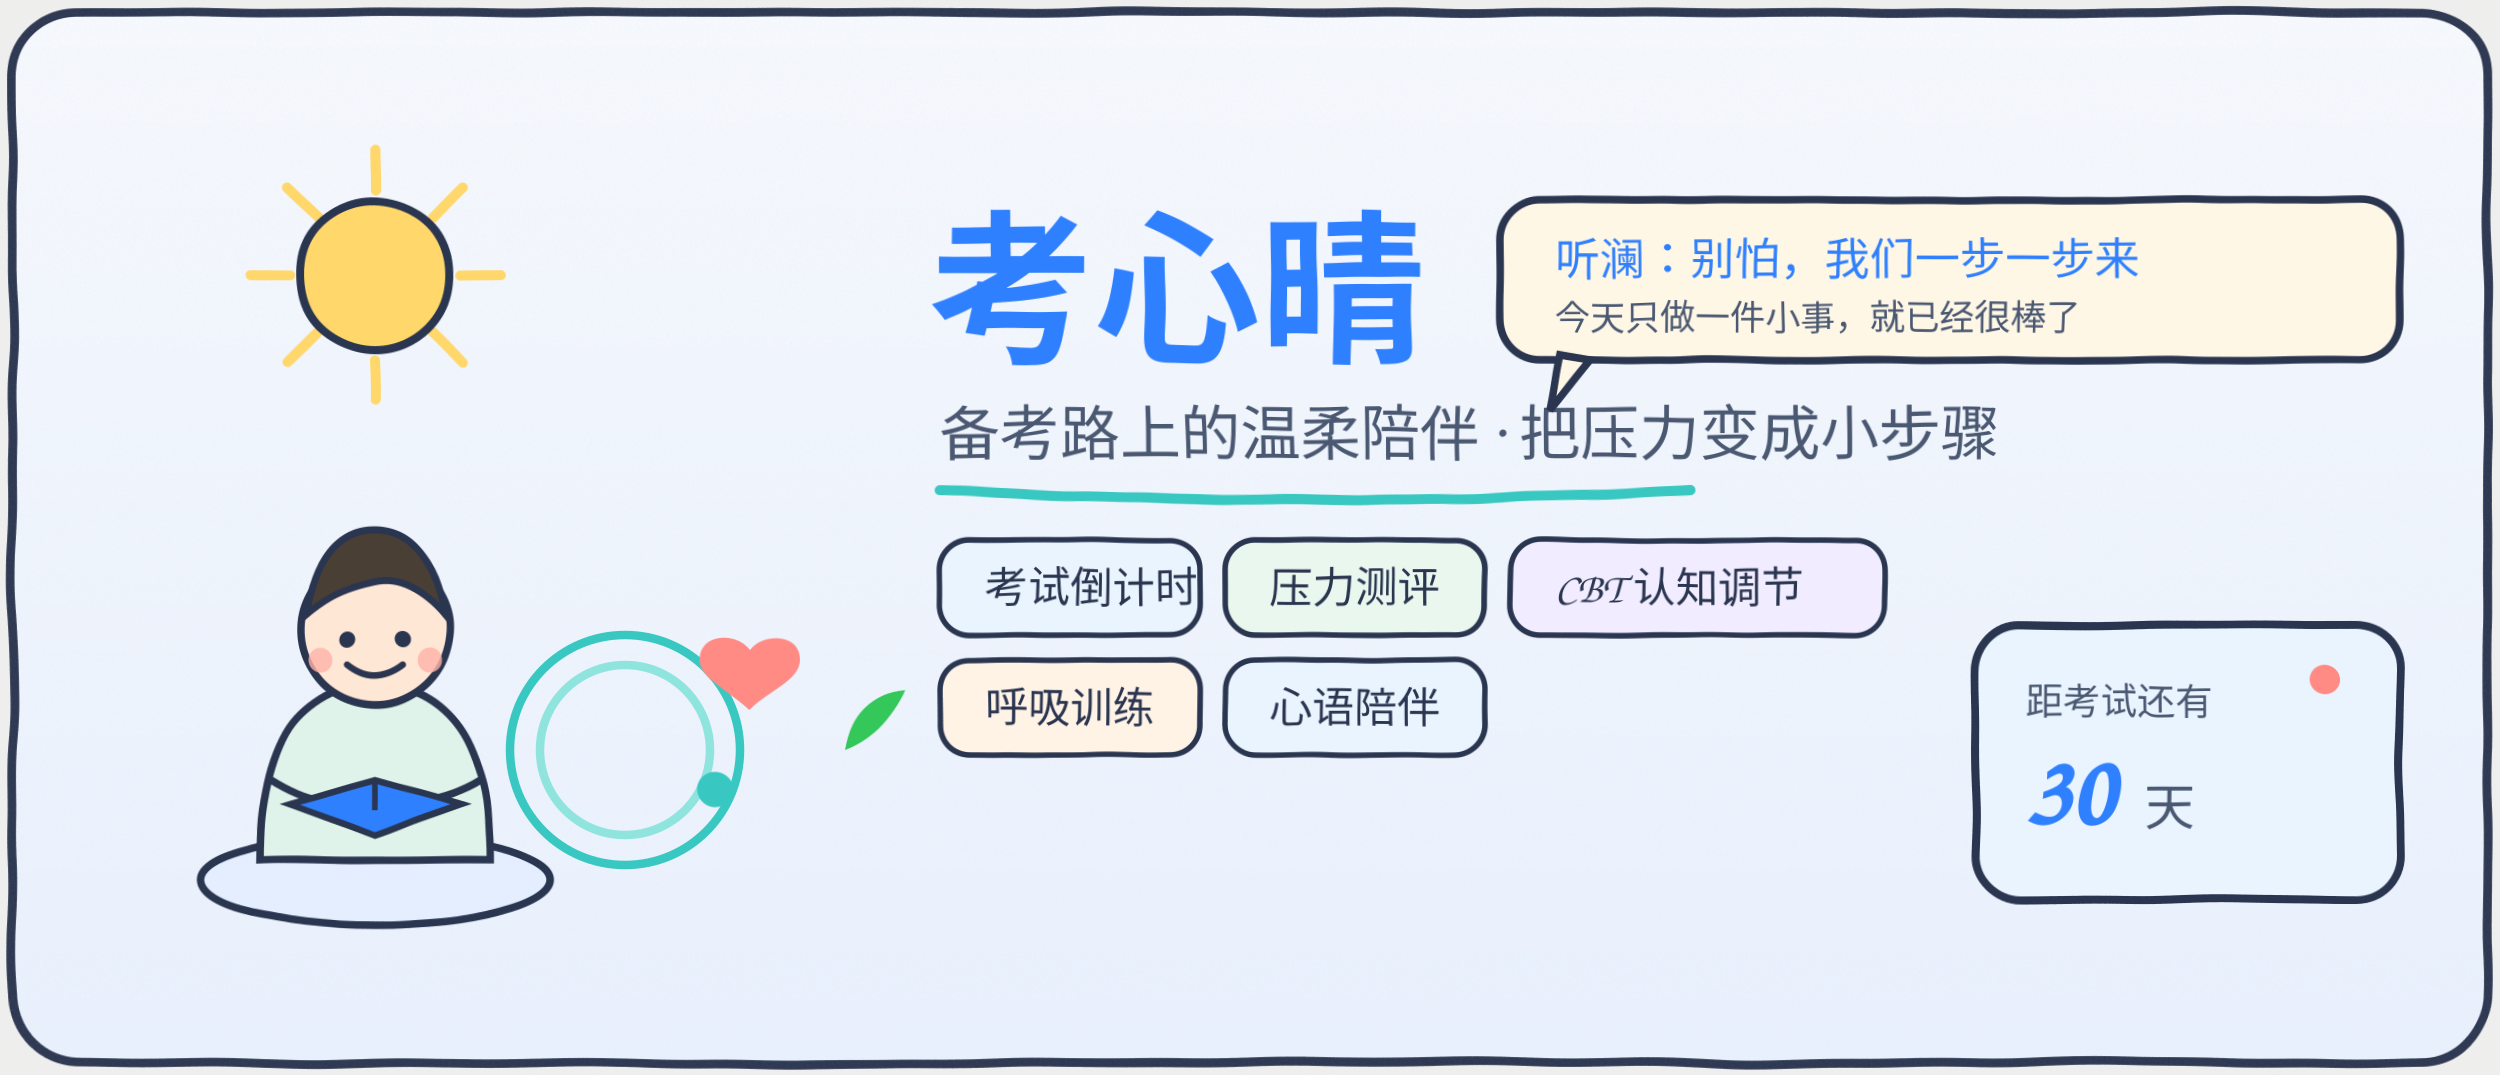
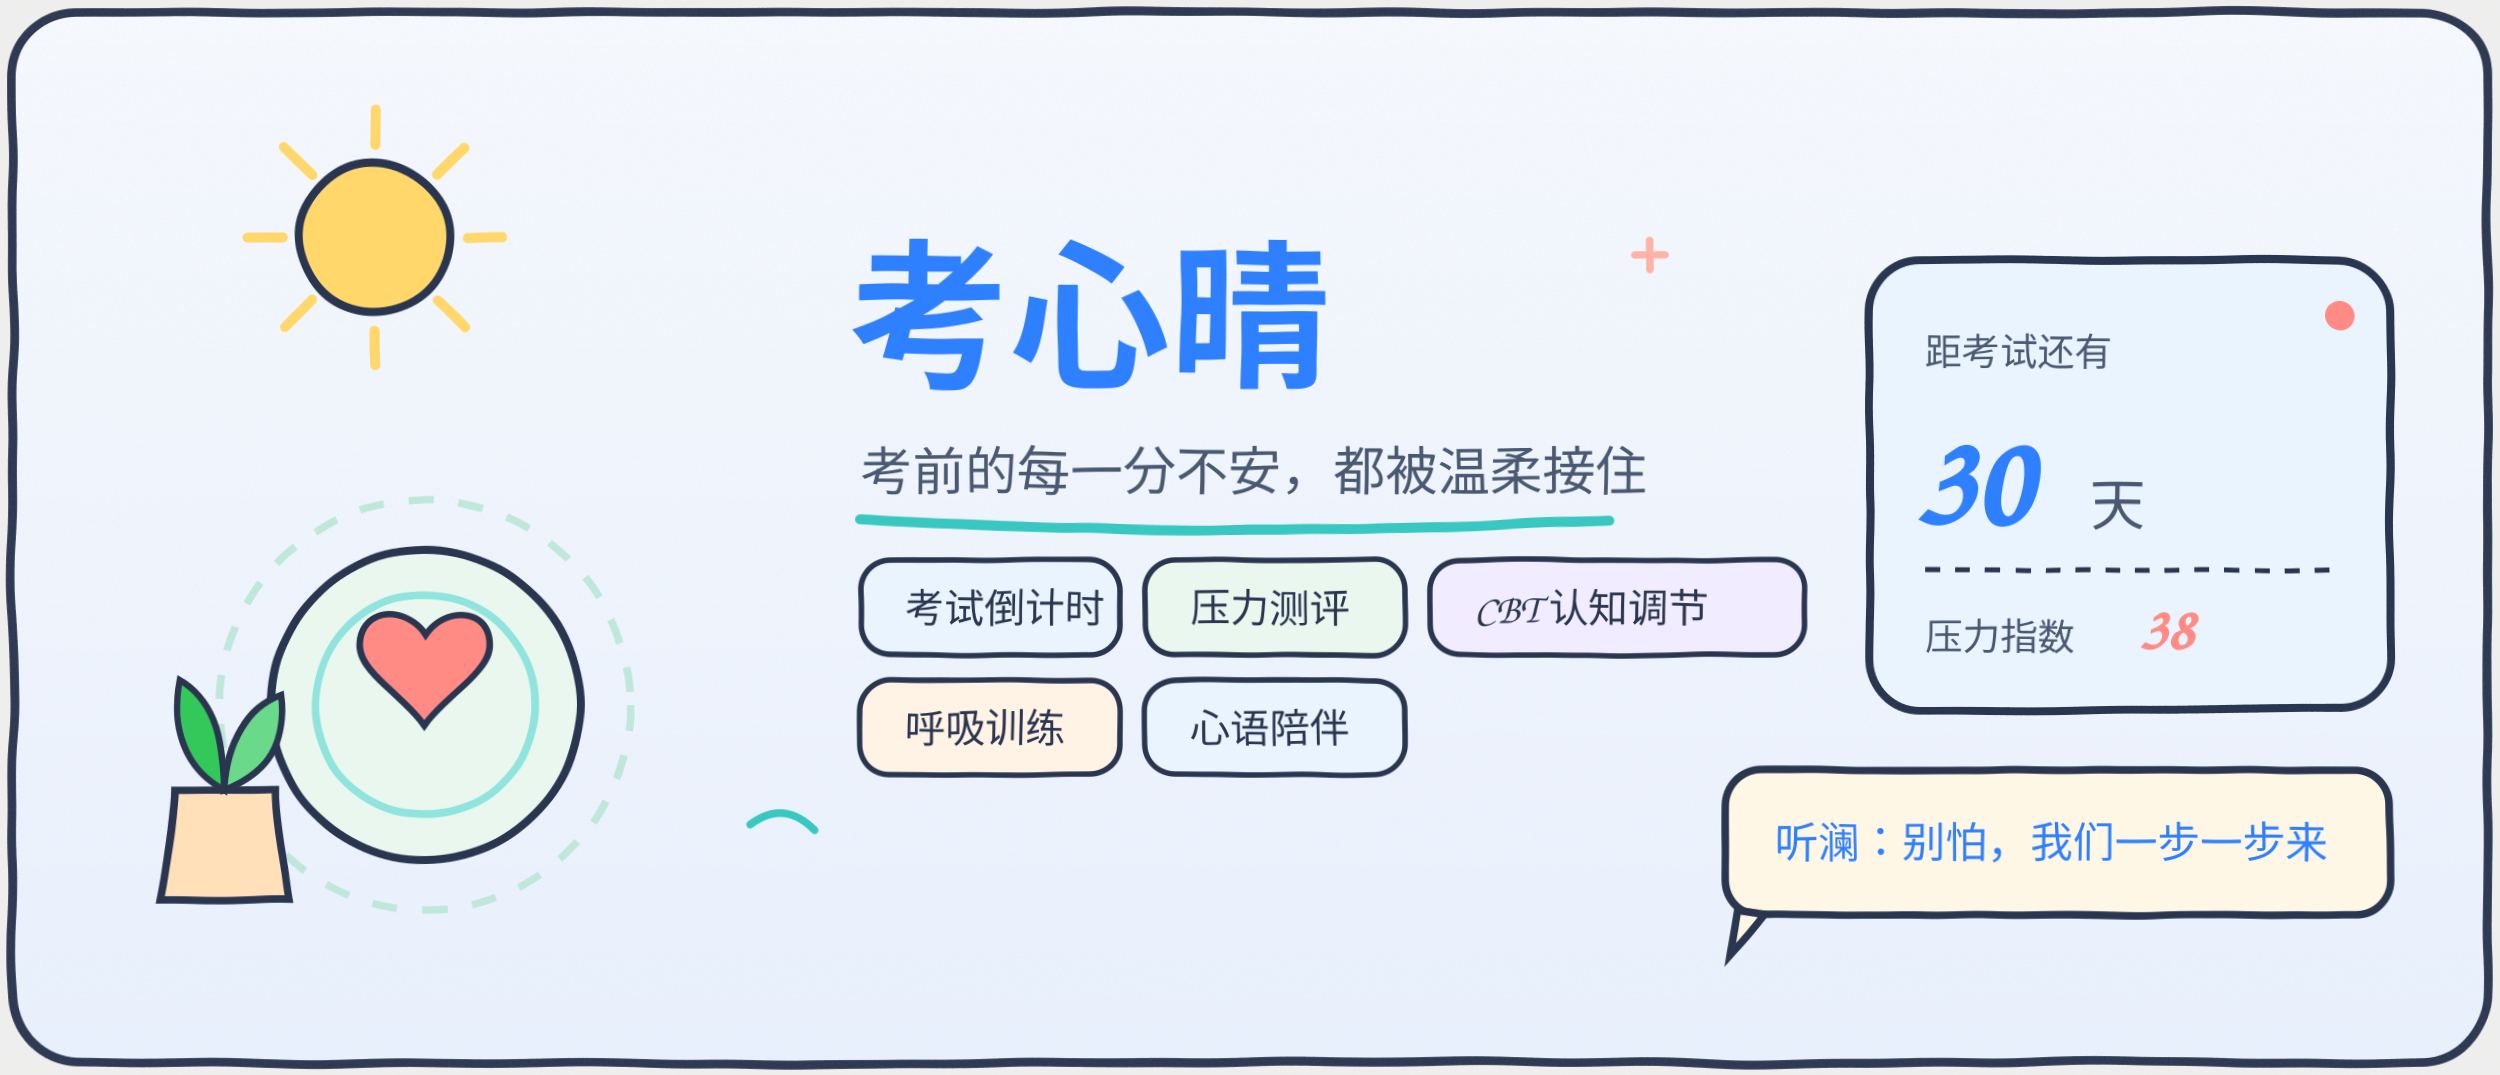
<svg xmlns="http://www.w3.org/2000/svg" viewBox="0 0 1000 430" width="1000" height="430" role="img" aria-label="考心晴 · 基于 HarmonyOS NEXT 的考试焦虑智能调节助手">
  <defs>
    <filter id="h-rough" x="-8%" y="-8%" width="116%" height="116%">
      <feTurbulence type="fractalNoise" baseFrequency="0.014 0.02" numOctaves="2" seed="11" result="n" />
      <feDisplacementMap in="SourceGraphic" in2="n" scale="3.2" xChannelSelector="R" yChannelSelector="G" />
    </filter>
    <filter id="h-rough2" x="-8%" y="-8%" width="116%" height="116%">
      <feTurbulence type="fractalNoise" baseFrequency="0.03" numOctaves="2" seed="4" result="n" />
      <feDisplacementMap in="SourceGraphic" in2="n" scale="1.5" xChannelSelector="R" yChannelSelector="G" />
    </filter>
    <filter id="h-paper">
      <feTurbulence type="fractalNoise" baseFrequency="0.9" numOctaves="2" seed="8" result="t" />
      <feColorMatrix in="t" type="matrix" values="0 0 0 0 0.55 0 0 0 0 0.5 0 0 0 0 0.4 0 0 0 0.07 0" />
    </filter>
    <linearGradient id="h-sky" x1="0" y1="0" x2="0" y2="1">
      <stop offset="0" stop-color="#F7FAFF" />
      <stop offset="1" stop-color="#E9F2FF" />
    </linearGradient>
    <style>
      .hw { font-family: 'Comic Sans MS','Segoe Print','Bradley Hand','KaiTi','STKaiti',cursive; }
-       @keyframes h-rays { to { transform: rotate(360deg); } }
-       .h-rays { transform-origin: 150px 110px; animation: h-rays 40s linear infinite; }
-       @keyframes h-breathe { 0%,100% { transform: scale(.72); opacity:.55; } 50% { transform: scale(1); opacity:.9; } }
-       .h-breathe { transform-origin: 250px 300px; animation: h-breathe 6s ease-in-out infinite; }
-       @keyframes h-float { 0% { transform: translateY(0); opacity:0; } 30% { opacity:.9; } 100% { transform: translateY(-30px); opacity:0; } }
-       .h-float { animation: h-float 4s ease-in infinite; }
-       .h-float.f2 { animation-delay: 1.3s; }
-       .h-float.f3 { animation-delay: 2.6s; }
-       @keyframes h-pop { 0% { transform: scale(1); } 8% { transform: scale(1.05); } 16%,100% { transform: scale(1); } }
-       .h-pop { transform-origin: 800px 150px; animation: h-pop 3.6s ease-in-out infinite; }
-       @keyframes h-blink { 0%,100% { opacity:1; } 50% { opacity:.25; } }
-       .h-blink { animation: h-blink 1.6s ease-in-out infinite; }
    </style>
  </defs>
  <rect x="5" y="5" width="990" height="420" rx="26" fill="url(#h-sky)" stroke="#2A3550" stroke-width="3.5" filter="url(#h-rough)" />
  <rect x="5" y="5" width="990" height="420" rx="26" fill="#ffffff" filter="url(#h-paper)" />
-   <g class="h-rays" stroke="#FFD76A" stroke-width="4" stroke-linecap="round" filter="url(#h-rough2)">
-     <path d="M150 60 l 0 16 M150 160 l 0 -16 M100 110 l 16 0 M200 110 l -16 0 M115 75 l 12 12 M185 145 l -12 -12 M185 75 l -12 12 M115 145 l 12 -12" />
+   <g filter="url(#h-rough2)">
+     <circle cx="170" cy="282" r="82" fill="none" stroke="#BFE8DA" stroke-width="3" stroke-dasharray="10 10" />
+     <circle cx="170" cy="282" r="62" fill="#EAF7EE" stroke="#2A3550" stroke-width="3.2" />
+     <circle cx="170" cy="282" r="44" fill="none" stroke="#8FE4DE" stroke-width="3" />
+     <path d="M170 254 c -8 -12 -26 -10 -26 4 c 0 12 18 20 26 32 c 8 -12 26 -20 26 -32 c 0 -14 -18 -16 -26 -4z" fill="#FF8B84" stroke="#2A3550" stroke-width="2.6" />
  </g>
-   <circle cx="150" cy="110" r="30" fill="#FFD76A" stroke="#2A3550" stroke-width="3.2" filter="url(#h-rough)" />
-   <g class="h-breathe" fill="none" stroke="#38C8C1" stroke-width="3.4">
-     <circle cx="250" cy="300" r="46" />
-     <circle cx="250" cy="300" r="34" stroke="#8FE4DE" />
+   <g stroke="#FFD76A" stroke-width="4" stroke-linecap="round" filter="url(#h-rough2)">
+     <path d="M150 44 l 0 14 M150 146 l 0 -14 M99 95 l 14 0 M201 95 l -14 0 M114 59 l 11 11 M186 131 l -11 -11 M186 59 l -11 11 M114 131 l 11 -11" />
  </g>
+   <circle cx="150" cy="95" r="30" fill="#FFD76A" stroke="#2A3550" stroke-width="3.2" filter="url(#h-rough)" />
  <g filter="url(#h-rough2)">
-     <ellipse cx="150" cy="352" rx="70" ry="18" fill="#E4EEFF" stroke="#2A3550" stroke-width="3" />
-     <path d="M104 344 q 0 -70 46 -70 q 46 0 46 70 z" fill="#DFF3EA" stroke="#2A3550" stroke-width="3" />
-     <circle cx="150" cy="252" r="30" fill="#FFE7D6" stroke="#2A3550" stroke-width="3" />
-     <path d="M122 246 q 6 -34 28 -34 q 22 0 28 34 q -13 -16 -28 -13 q -16 3 -28 13z" fill="#4A3F35" stroke="#2A3550" stroke-width="2.8" />
-     <circle cx="139" cy="256" r="3.2" fill="#2A3550" />
-     <circle cx="161" cy="256" r="3.2" fill="#2A3550" />
-     <path d="M139 266 q 11 9 22 0" fill="none" stroke="#2A3550" stroke-width="2.6" stroke-linecap="round" />
-     <circle cx="128" cy="264" r="5" fill="#FFB3A7" opacity=".8" />
-     <circle cx="172" cy="264" r="5" fill="#FFB3A7" opacity=".8" />
-     <path d="M108 312 q 22 14 42 6" fill="none" stroke="#2A3550" stroke-width="3" stroke-linecap="round" />
-     <path d="M192 312 q -22 14 -42 6" fill="none" stroke="#2A3550" stroke-width="3" stroke-linecap="round" />
-     <path d="M116 322 l 34 -10 34 10 -34 12z" fill="#2F80FF" stroke="#2A3550" stroke-width="2.6" />
-     <path d="M150 312 l 0 12" stroke="#2A3550" stroke-width="2.2" />
-   </g>
-   <g fill="#FF8B84" filter="url(#h-rough2)">
-     <path class="h-float" d="M300 260 c -6 -8 -20 -6 -20 4 c 0 8 12 12 20 20 c 8 -8 20 -12 20 -20 c 0 -10 -14 -12 -20 -4z" />
-   </g>
-   <g fill="#34C759" filter="url(#h-rough2)">
-     <path class="h-float f2" d="M338 300 q 16 -6 24 -24 q -20 2 -24 24z" />
-   </g>
-   <g fill="#38C8C1" filter="url(#h-rough2)">
-     <circle class="h-float f3" cx="286" cy="316" r="7" />
+     <path d="M64 360 q 6 -34 6 -44 h 40 q 0 12 6 44 z" fill="#FFE0B8" stroke="#2A3550" stroke-width="3" />
+     <path d="M90 316 q 0 -34 -18 -44 q -6 30 18 44z" fill="#34C759" stroke="#2A3550" stroke-width="2.6" />
+     <path d="M90 316 q 2 -30 22 -38 q 4 28 -22 38z" fill="#6BD98A" stroke="#2A3550" stroke-width="2.6" />
  </g>
  <g class="hw" filter="url(#h-rough2)">
-     <text x="372" y="140" font-size="66" font-weight="700" fill="#2F80FF">考心晴</text>
-     <text x="376" y="182" font-size="24" fill="#4A5872">备考路上的温柔陪伴 · 把压力变成小步骤</text>
-     <path d="M376 196 q 150 8 300 0" fill="none" stroke="#38C8C1" stroke-width="4" stroke-linecap="round" />
+     <text x="340" y="150" font-size="64" font-weight="700" fill="#2F80FF">考心晴</text>
+     <text x="344" y="196" font-size="21" fill="#4A5872">考前的每一分不安，都被温柔接住</text>
+     <path d="M344 208 q 150 8 300 0" fill="none" stroke="#38C8C1" stroke-width="4" stroke-linecap="round" />
  </g>
  <g class="hw" filter="url(#h-rough2)">
    <g stroke="#2A3550" stroke-width="2.2">
-       <rect x="376" y="216" width="104" height="38" rx="12" fill="#EAF4FF" />
-       <rect x="490" y="216" width="104" height="38" rx="12" fill="#EAF7EE" />
-       <rect x="604" y="216" width="150" height="38" rx="12" fill="#F1ECFF" />
+       <rect x="344" y="224" width="104" height="38" rx="12" fill="#EAF4FF" />
+       <rect x="458" y="224" width="104" height="38" rx="12" fill="#EAF7EE" />
+       <rect x="572" y="224" width="150" height="38" rx="12" fill="#F1ECFF" />
+       <rect x="344" y="272" width="104" height="38" rx="12" fill="#FFF3E6" />
+       <rect x="458" y="272" width="104" height="38" rx="12" fill="#EAF4FF" />
    </g>
-     <text x="394" y="241" font-size="17" fill="#2A3550">考试倒计时</text>
-     <text x="508" y="241" font-size="17" fill="#2A3550">压力测评</text>
-     <text x="622" y="241" font-size="17" fill="#2A3550">CBT 认知调节</text>
-     <g stroke="#2A3550" stroke-width="2.2">
-       <rect x="376" y="264" width="104" height="38" rx="12" fill="#FFF3E6" />
-       <rect x="490" y="264" width="104" height="38" rx="12" fill="#EAF4FF" />
-     </g>
-     <text x="394" y="289" font-size="17" fill="#2A3550">呼吸训练</text>
-     <text x="508" y="289" font-size="17" fill="#2A3550">心语陪伴</text>
+     <text x="362" y="249" font-size="16" fill="#2A3550">考试倒计时</text>
+     <text x="476" y="249" font-size="16" fill="#2A3550">压力测评</text>
+     <text x="590" y="249" font-size="16" fill="#2A3550">CBT 认知调节</text>
+     <text x="362" y="297" font-size="16" fill="#2A3550">呼吸训练</text>
+     <text x="476" y="297" font-size="16" fill="#2A3550">心语陪伴</text>
  </g>
  <g filter="url(#h-rough)">
-     <rect x="790" y="250" width="170" height="110" rx="18" fill="#EAF4FF" stroke="#2A3550" stroke-width="3.2" />
+     <rect x="748" y="104" width="208" height="180" rx="20" fill="#EAF4FF" stroke="#2A3550" stroke-width="3.2" />
  </g>
  <g class="hw" filter="url(#h-rough2)">
-     <text x="810" y="286" font-size="15" fill="#4A5872">距考试还有</text>
-     <text x="810" y="330" font-size="40" font-weight="700" fill="#2F80FF">30</text>
-     <text x="858" y="330" font-size="20" fill="#4A5872">天</text>
-     <circle cx="930" cy="272" r="6" fill="#FF8B84" class="h-blink" />
+     <text x="770" y="146" font-size="15" fill="#4A5872">距考试还有</text>
+     <text x="766" y="210" font-size="52" font-weight="700" fill="#2F80FF">30</text>
+     <text x="836" y="210" font-size="22" fill="#4A5872">天</text>
+     <path d="M770 228 h 166" stroke="#2A3550" stroke-width="2" stroke-dasharray="6 6" />
+     <text x="770" y="260" font-size="15" fill="#4A5872">压力指数</text>
+     <text x="856" y="260" font-size="24" font-weight="700" fill="#FF8B84">38</text>
+     <circle cx="936" cy="126" r="6" fill="#FF8B84" />
  </g>
-   <g class="h-pop" filter="url(#h-rough2)">
-     <rect x="600" y="80" width="360" height="64" rx="16" fill="#FFF7E6" stroke="#2A3550" stroke-width="3" />
-     <path d="M636 144 l -16 20 4 -22z" fill="#FFF7E6" stroke="#2A3550" stroke-width="3" />
-     <g class="hw">
-       <text x="622" y="110" font-size="18" fill="#2F80FF">听澜：别怕，我们一步一步来</text>
-       <text x="622" y="132" font-size="14" fill="#4A5872">今天只做一件小事，就已经很棒了</text>
-     </g>
+   <g filter="url(#h-rough2)">
+     <rect x="690" y="308" width="266" height="58" rx="14" fill="#FFF7E6" stroke="#2A3550" stroke-width="3" />
+     <path d="M706 366 l -14 16 3 -18z" fill="#FFF7E6" stroke="#2A3550" stroke-width="3" />
+     <text x="710" y="343" font-size="17" fill="#2F80FF" class="hw">听澜：别怕，我们一步一步来</text>
+   </g>
+   <g stroke="#F2C14E" stroke-width="3" stroke-linecap="round" fill="none" filter="url(#h-rough2)">
+     <path d="M300 330 q 14 -10 26 2" stroke="#38C8C1" />
+     <path d="M660 96 l 0 12 M654 102 l 12 0" stroke="#FFB3A7" />
  </g>
</svg>
